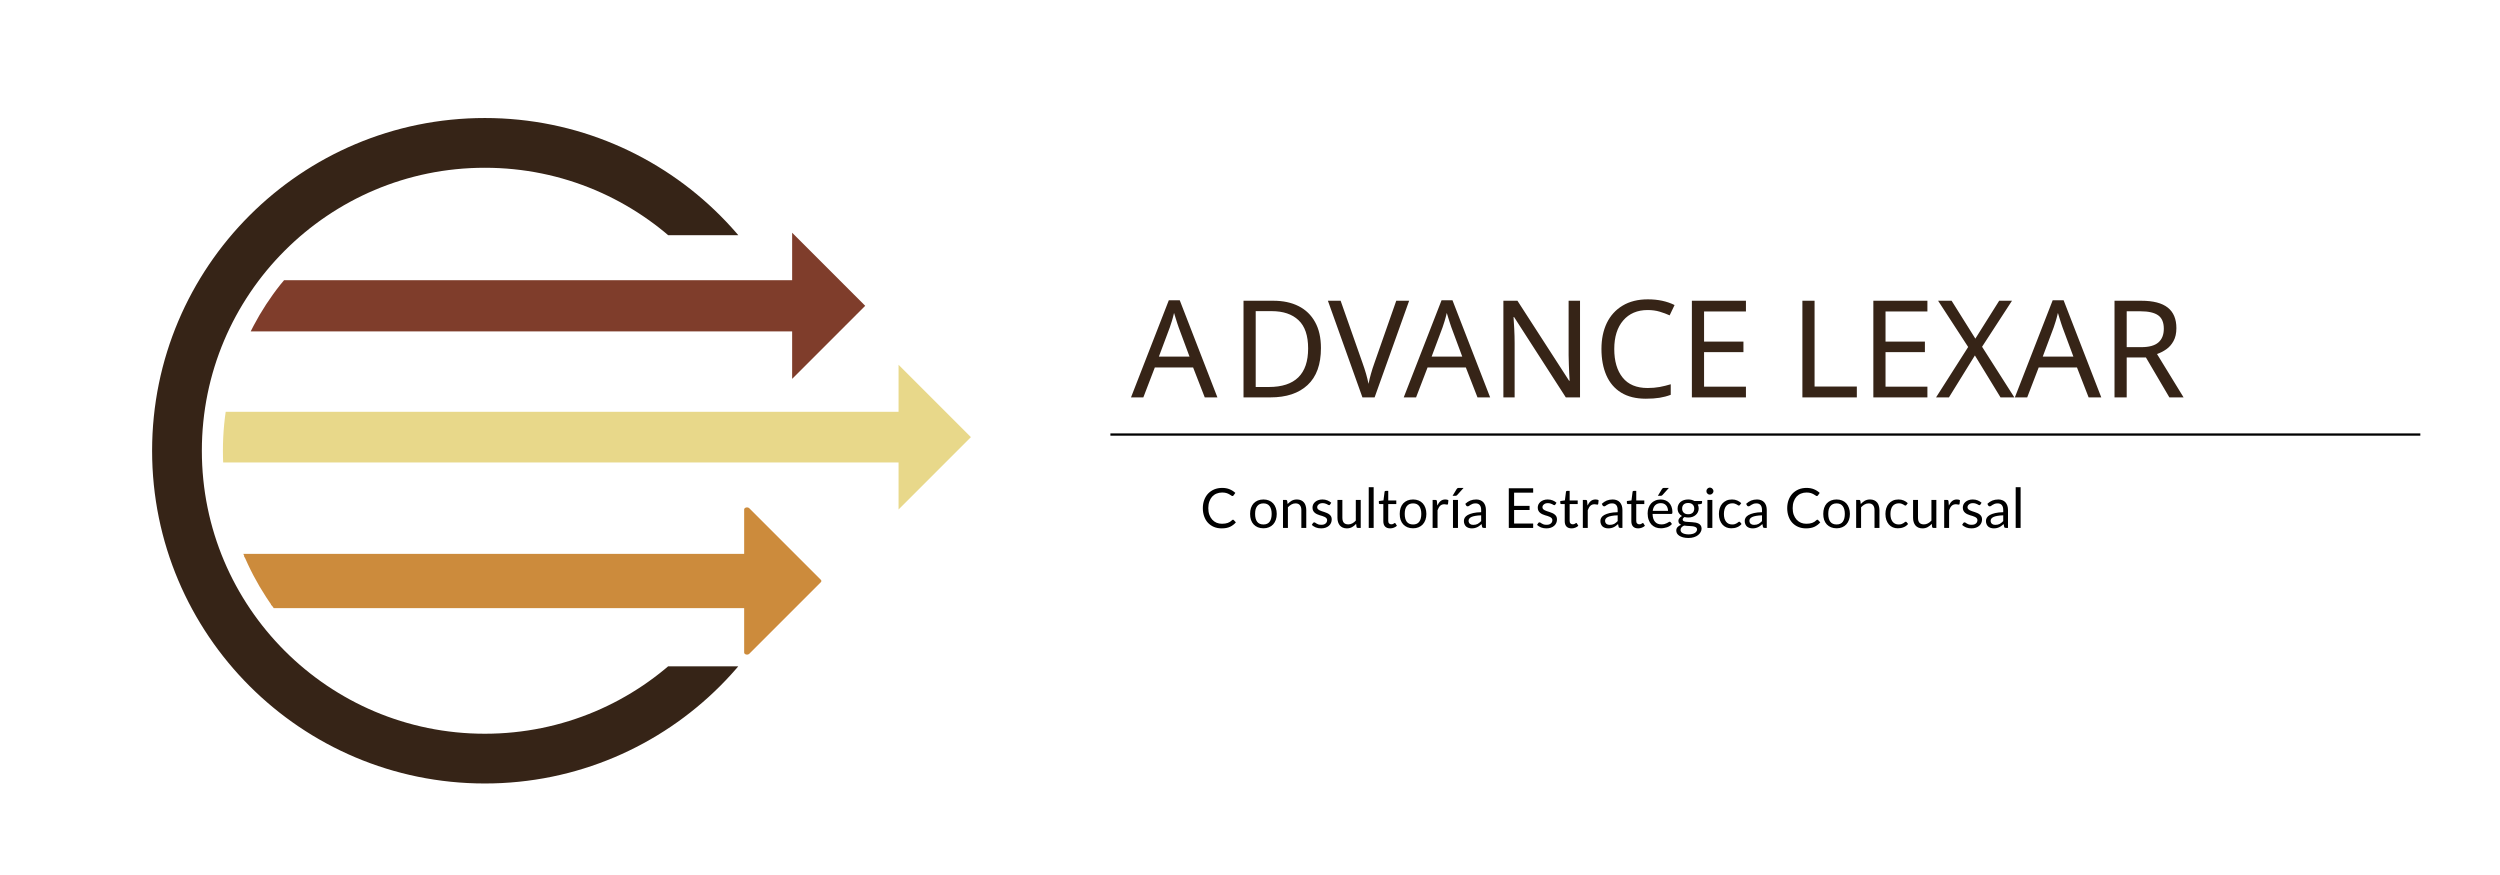
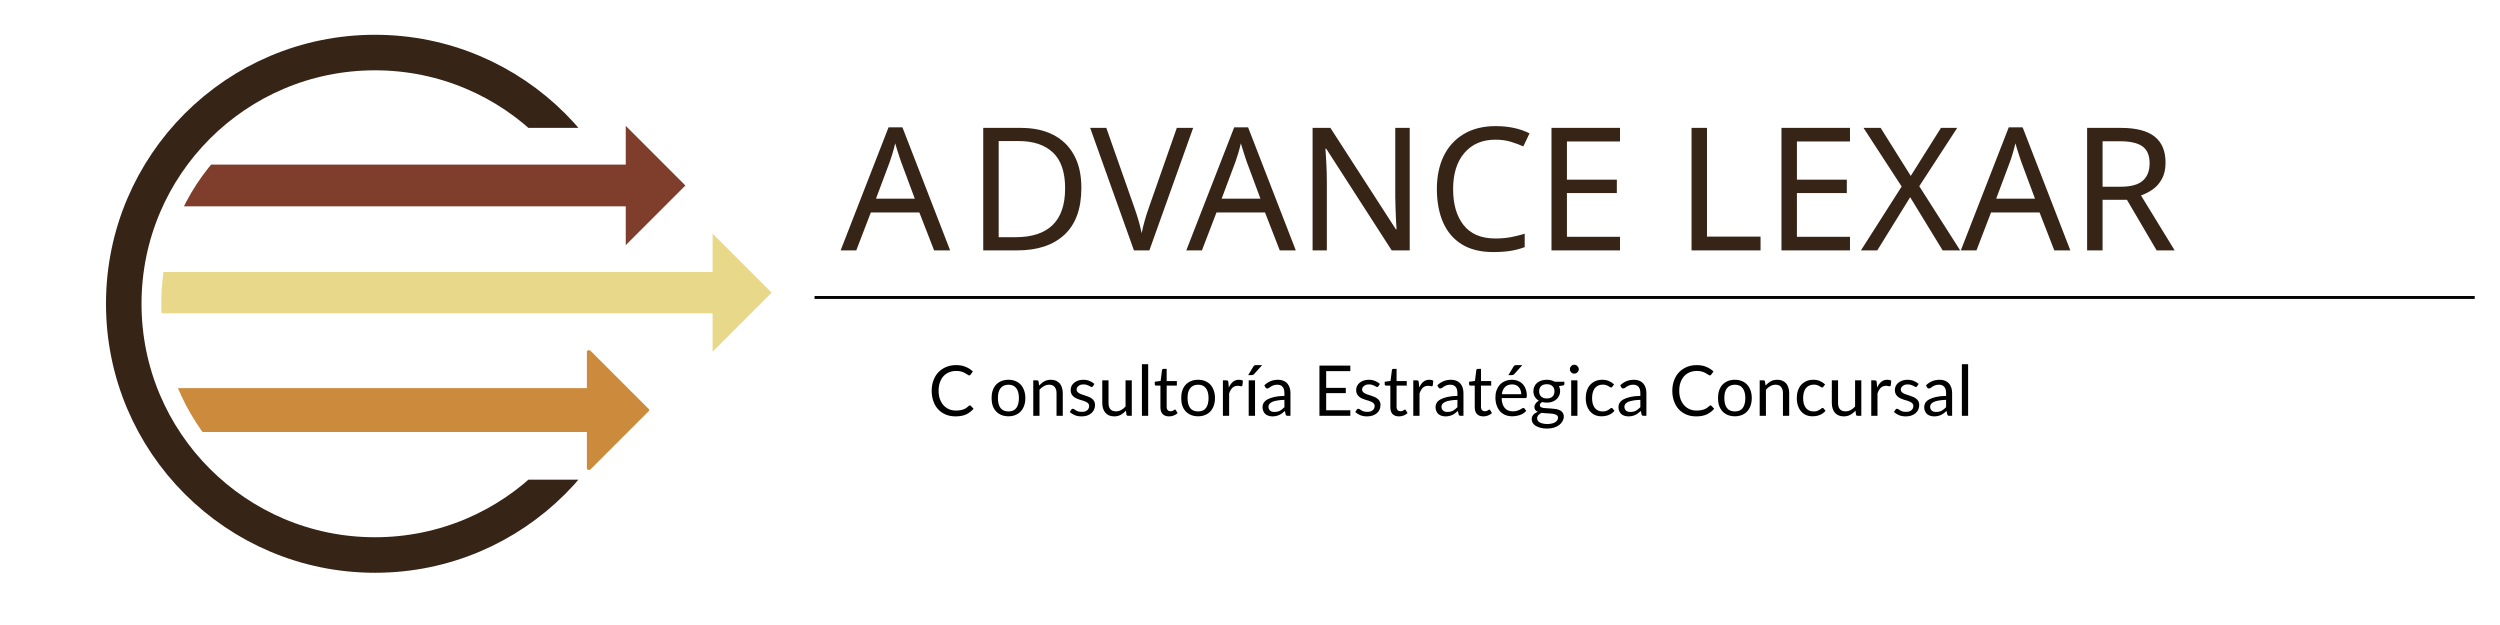
- <svg xmlns="http://www.w3.org/2000/svg" width="100%" height="100%" viewBox="0 0 500 175" version="1.1" xml:space="preserve" style="fill-rule:evenodd;clip-rule:evenodd;stroke-linecap:round;stroke-linejoin:round;stroke-miterlimit:1.5;">
-   <g transform="matrix(1,0,0,1,-7,0)">
+ <svg xmlns="http://www.w3.org/2000/svg" width="100%" height="100%" viewBox="0 0 700 175" version="1.1" xml:space="preserve" style="fill-rule:evenodd;clip-rule:evenodd;stroke-linecap:round;stroke-linejoin:round;stroke-miterlimit:1.5;">
+   <g transform="matrix(1.142464,0,0,1.142464,-13.78371,-17.9349)">
    <g transform="matrix(1,0,0,1,-34.63668,-6.802128)">
      <clipPath id="_clip1">
        <path d="M138.604,53.843L197.235,53.843L187.335,-5.768L31.637,-17.363L38.814,116.25L49.857,197.964L166.354,198.516L209.46,166.572L209.46,140.062L138.604,140.062L138.604,53.843Z" />
      </clipPath>
      <g clip-path="url(#_clip1)">
-         <circle cx="138.604" cy="96.952" r="61.572" style="fill:rgb(235,235,235);fill-opacity:0;stroke:rgb(54,36,23);stroke-width:9.95px;" />
+         <circle cx="138.604" cy="96.952" r="61.572" style="fill:rgb(235,235,235);fill-opacity:0;stroke:rgb(54,36,23);stroke-width:8.71px;" />
      </g>
    </g>
    <g transform="matrix(0.966576,0,0,1,-17.40992,2.650169)">
      <clipPath id="_clip2">
        <path d="M123.763,35.115C142.93,35.115 208.555,19.198 217.687,34.575C222.33,42.394 250,74.896 250,84.641C250,95.845 205.702,141.674 205.702,141.674C205.702,141.674 141.472,139.885 123.763,139.885C94.851,139.885 71.378,116.412 71.378,87.5C71.378,58.588 94.851,35.115 123.763,35.115Z" />
      </clipPath>
      <g clip-path="url(#_clip2)">
        <g transform="matrix(1.367669,0,0,1,-46.21449,-8.001893)">
          <path d="M85.98,71.626L85.98,61.397L172.099,61.397L172.099,51.899L183.153,66.512L172.099,81.125L172.099,71.626L85.98,71.626Z" style="fill:rgb(127,61,43);" />
        </g>
        <g transform="matrix(1.387273,0,0,0.978843,-59.46457,48.44559)">
-           <path d="M85.98,71.626L85.98,61.397L172.486,61.397L172.486,51.899L183.153,66.512L172.486,81.125L172.486,71.626L85.98,71.626Z" style="fill:rgb(204,139,60);stroke:rgb(204,139,60);stroke-width:0.85px;" />
+           <path d="M85.98,71.626L85.98,61.397L172.486,61.397L172.486,51.899L183.153,66.512L172.486,81.125L172.486,71.626L85.98,71.626Z" style="fill:rgb(204,139,60);stroke:rgb(204,139,60);stroke-width:0.75px;" />
        </g>
        <g transform="matrix(1.833252,0,0,0.990252,-109.6153,18.91248)">
          <path d="M85.98,71.626L85.98,61.397L174.987,61.397L174.987,51.899L183.153,66.512L174.987,81.125L174.987,71.626L85.98,71.626Z" style="fill:rgb(232,216,138);" />
        </g>
      </g>
    </g>
  </g>
-   <g transform="matrix(1,0,0,1,-2,2)">
+   <g transform="matrix(1.77434,0,0,1.77434,-169.5274,-67.36534)">
    <g transform="matrix(1,0,0,1,15.54769,4.519792)">
      <g transform="matrix(27.08333,0,0,27.08333,466.5606,72.95539)">
            </g>
      <text x="212.654px" y="72.955px" style="font-family:'Lora-Regular', 'Lora';font-size:27.083px;fill:rgb(54,36,23);">A<tspan x="232.533px 255.283px 274.702px 294.581px 318.008px 339.865px 359.636px 369.683px 388.263px 408.033px 429.673px 449.552px " y="72.955px 72.955px 72.955px 72.955px 72.955px 72.955px 72.955px 72.955px 72.955px 72.955px 72.955px 72.955px ">DVANCE LEXAR</tspan>
      </text>
    </g>
    <g transform="matrix(1,0,0,0.108156,-6.123419,76.07653)">
      <rect x="230.204" y="79.549" width="261.986" height="4.225" />
    </g>
    <g transform="matrix(1,0,0,1,8.501003,1.683073)">
      <g transform="matrix(11.05301,0,0,11.05301,460.0431,101.8964)">
            </g>
      <text x="233.534px" y="101.896px" style="font-family:'Lato-Regular', 'Lato', sans-serif;font-size:11.053px;">C<tspan x="243.05px 251.141px 259.232px 265.974px 274.065px 278.84px 284.908px 292.999px 299.399px 304.174px 311.723px 315.801px 324.168px 330.911px 336.979px 343.169px 350.718px 356.786px 364.523px 372.116px 376.891px 383.998px 391.548px 395.626px 405.143px 413.234px 421.324px 428.431px 436.522px 442.922px 449.664px 457.214px " y="101.896px 101.896px 101.896px 101.896px 101.896px 101.896px 101.896px 101.896px 101.896px 101.896px 101.896px 101.896px 101.896px 101.896px 101.896px 101.896px 101.896px 101.896px 101.896px 101.896px 101.896px 101.896px 101.896px 101.896px 101.896px 101.896px 101.896px 101.896px 101.896px 101.896px 101.896px 101.896px ">onsultoría Estratégica Concursal</tspan>
      </text>
    </g>
  </g>
</svg>
